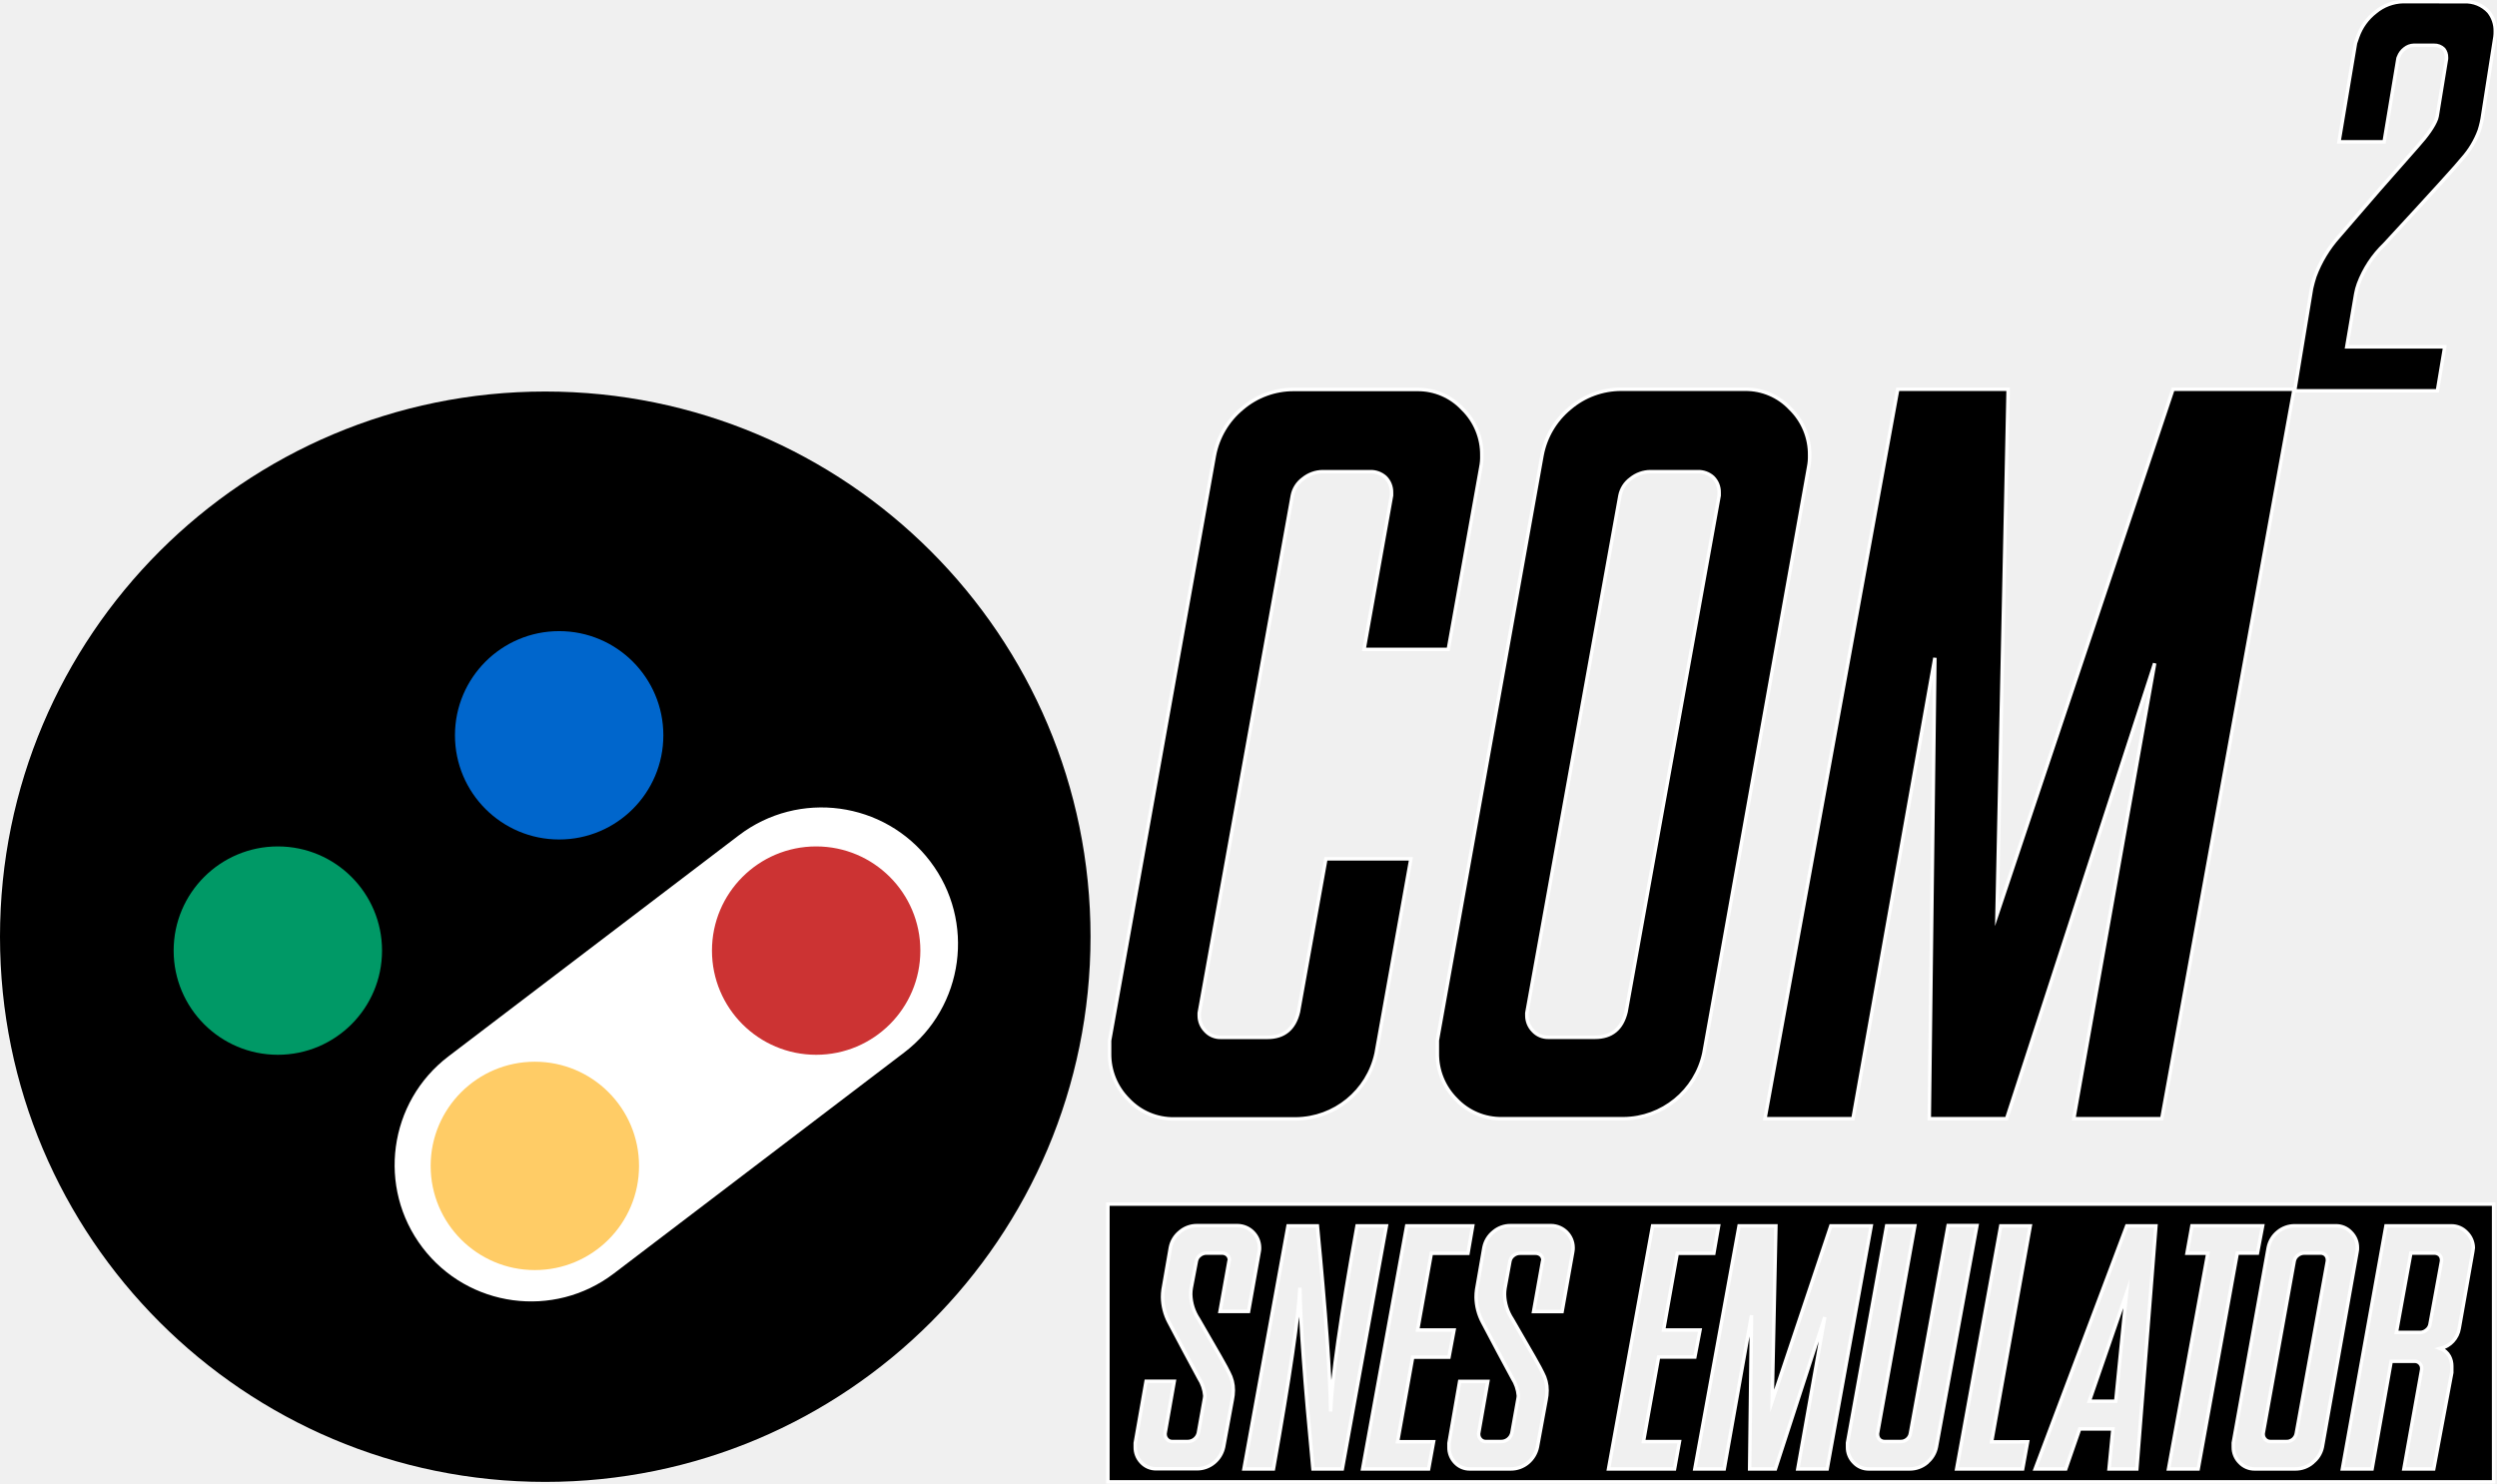
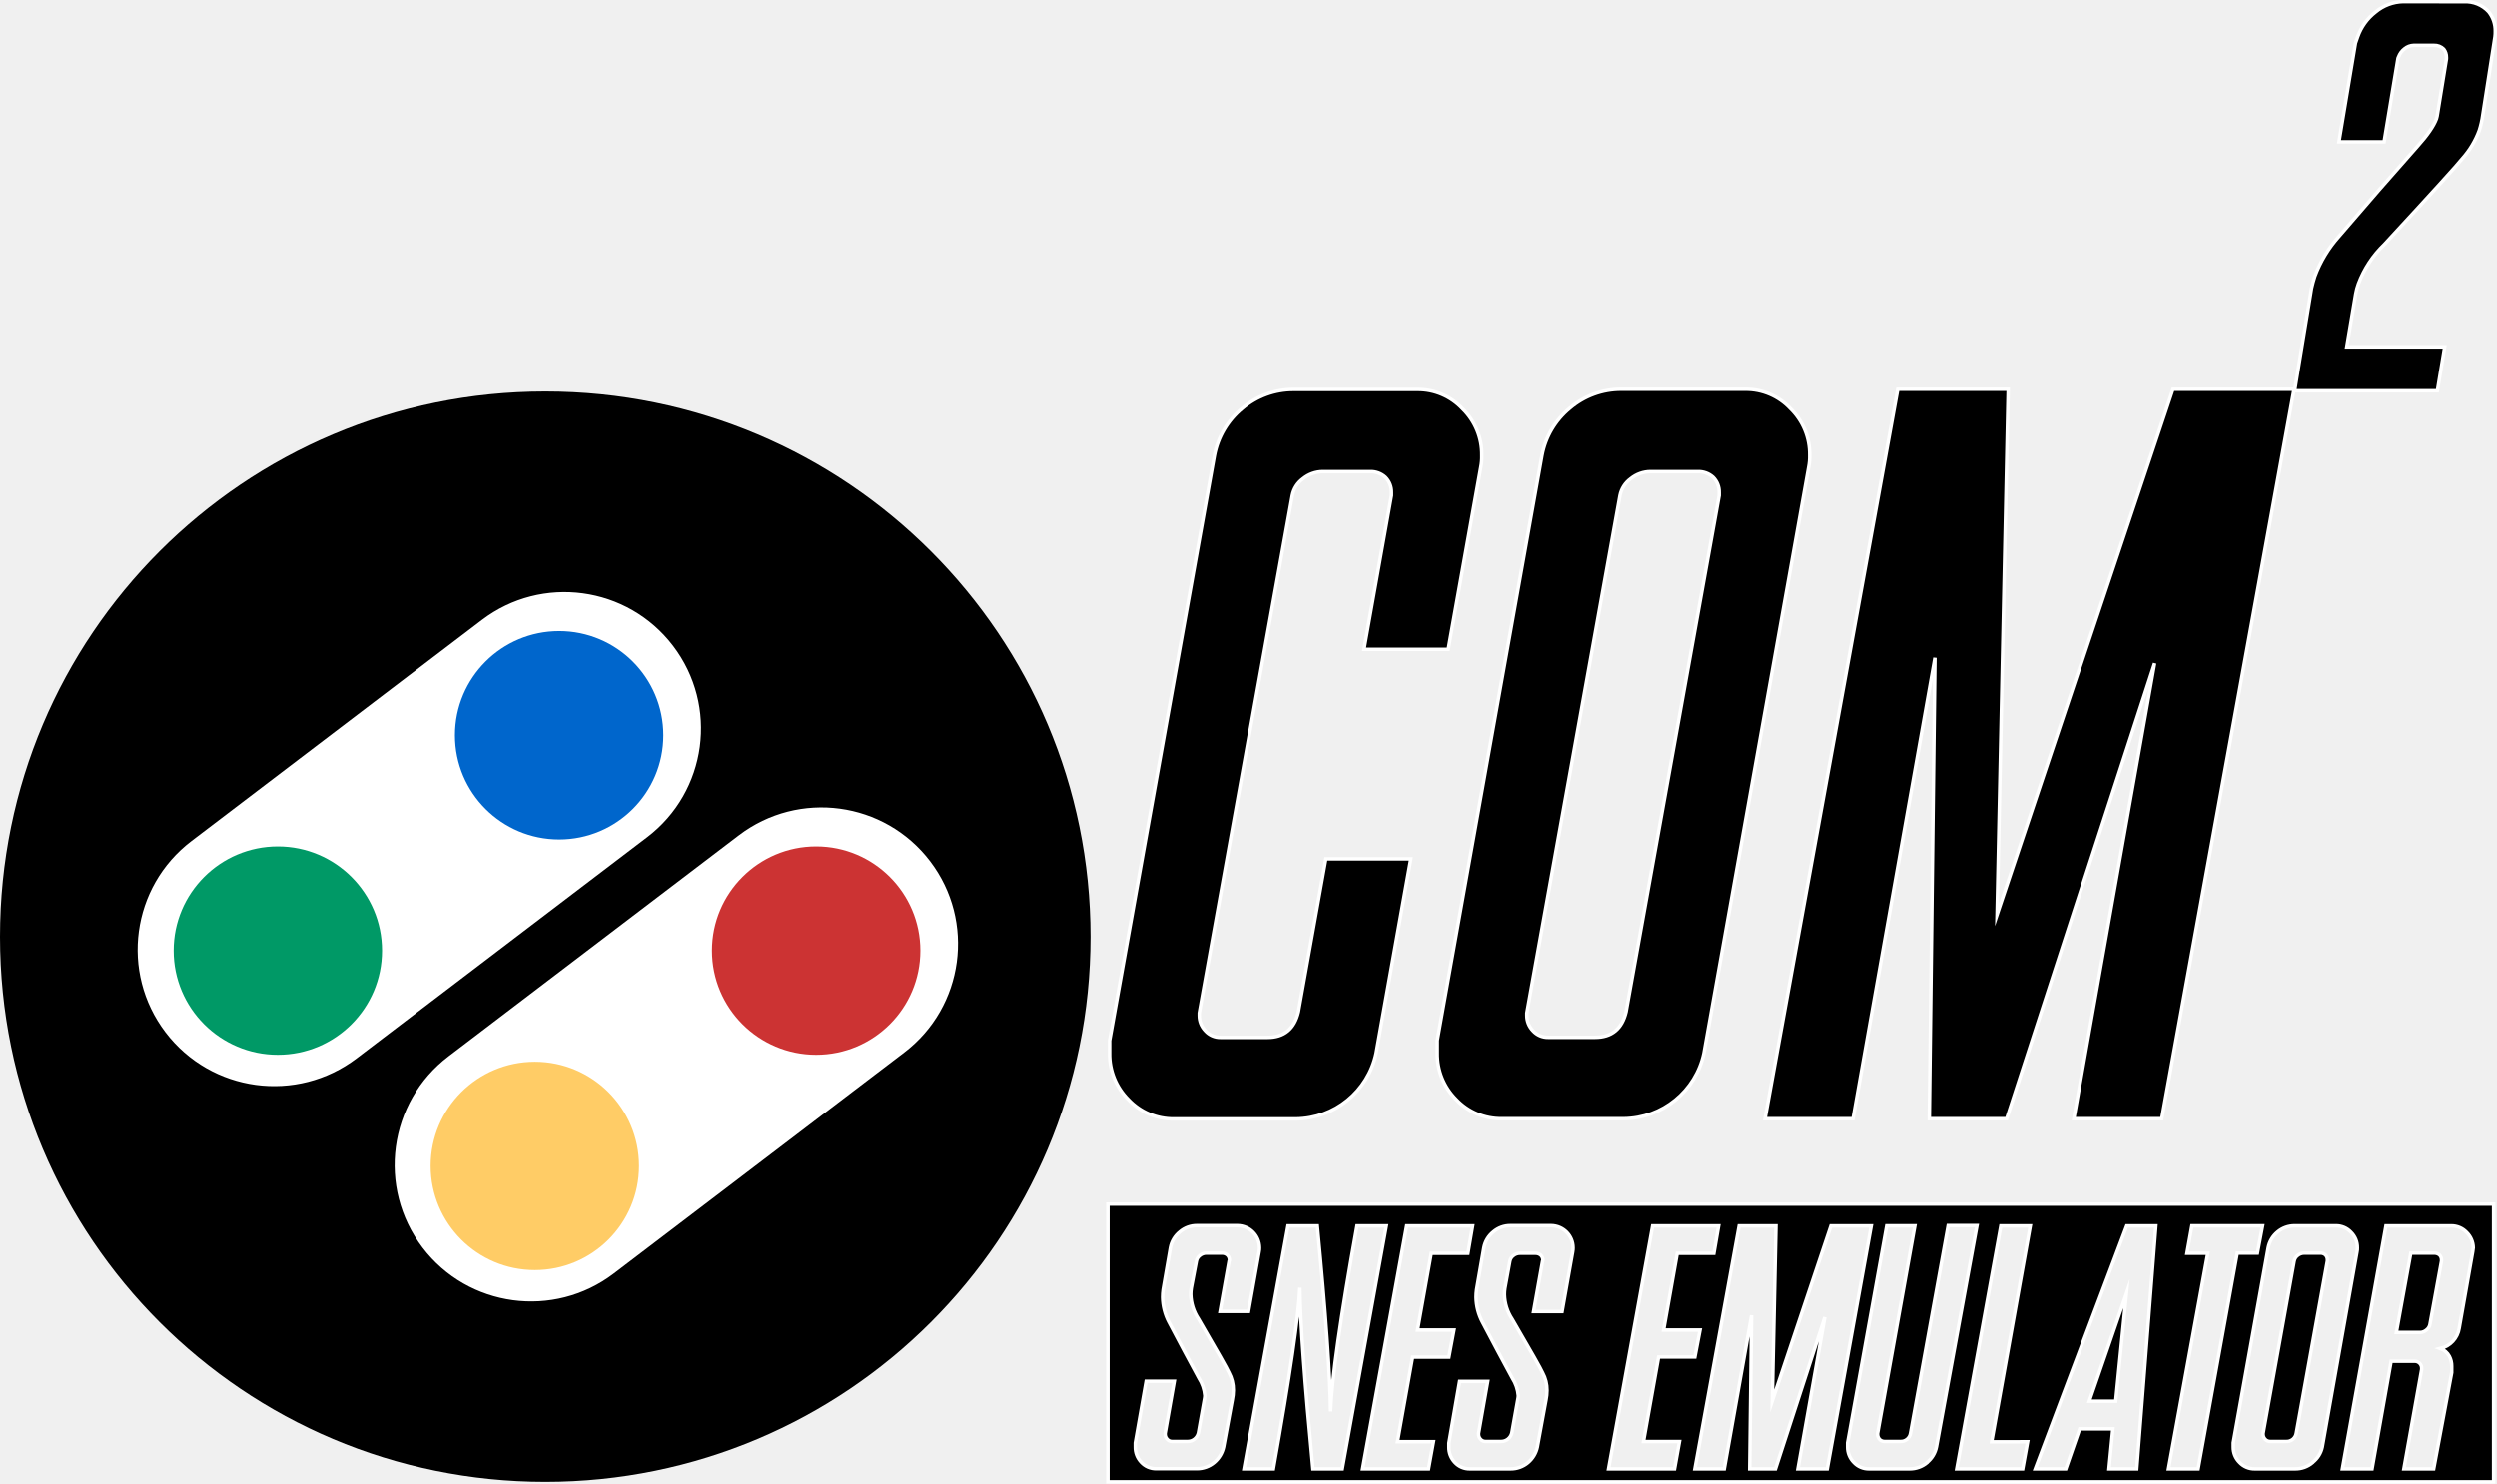
<svg xmlns="http://www.w3.org/2000/svg" viewBox="0 0 718.97 427.25">
  <defs>
    <style>.cls-1{stroke:#fff;stroke-miterlimit:10;}.cls-2{fill:#fff;}.cls-3{fill:#06c;}.cls-4{fill:#096;}.cls-5{fill:#c33;}.cls-6{fill:#fc6;}</style>
  </defs>
  <g id="Calque_2" data-name="Calque 2">
    <g id="Calque_2-2" data-name="Calque 2">
      <path class="cls-1" d="M400.67,166.69v-.88a6,6,0,0,0-1.76-4.39,6.26,6.26,0,0,0-4.39-1.61H380.89a9.1,9.1,0,0,0-5.71,2.05,7.82,7.82,0,0,0-3.07,4.83l-26.81,149v.73a6.23,6.23,0,0,0,1.76,4.39,5.72,5.72,0,0,0,4.39,1.91h13.48q7.17,0,8.93-7.33l7.91-44.09h24.47l-10,56a23.89,23.89,0,0,1-23.15,18.9h-35a17.7,17.7,0,0,1-13.18-5.57,18.4,18.4,0,0,1-5.42-13.33v-3.66l30.17-168.46a23.15,23.15,0,0,1,8.06-13.62,22.69,22.69,0,0,1,14.79-5.42h35.6a17.55,17.55,0,0,1,13,5.56,18.38,18.38,0,0,1,5.56,13.48,14.48,14.48,0,0,1-.29,3.37l-9.37,52.44H392.76Z" transform="translate(0 -23.98)" />
      <path class="cls-1" d="M502.48,136.08a17.53,17.53,0,0,1,13,5.56,18.39,18.39,0,0,1,5.57,13.48,15.06,15.06,0,0,1-.29,3.37L490.61,327.24a23.87,23.87,0,0,1-23.14,18.9h-35a17.73,17.73,0,0,1-13.19-5.57,18.44,18.44,0,0,1-5.42-13.33v-3.66L444,155.12a23.1,23.1,0,0,1,8.06-13.62,22.69,22.69,0,0,1,14.79-5.42ZM439.63,316.4a6.27,6.27,0,0,0,1.76,4.39,5.74,5.74,0,0,0,4.4,1.91h13.47q7.19,0,8.94-7.33L495,166.69v-.88a6,6,0,0,0-1.76-4.39,6.28,6.28,0,0,0-4.4-1.61H475.23a9.1,9.1,0,0,0-5.71,2.05,7.88,7.88,0,0,0-3.08,4.83l-26.81,149Z" transform="translate(0 -23.98)" />
      <path class="cls-1" d="M557.12,213.42,533.53,346.14H508.19l38.23-210.06h31.79L575,287.4l50.68-151.32h34.86L622.45,346.14H597.11L620.4,215,577.77,346.14H555.5Z" transform="translate(0 -23.98)" />
      <path class="cls-1" d="M709.48,24.48a9,9,0,0,1,7.11,2.9A8.7,8.7,0,0,1,718.47,33c0,.52,0,1-.08,1.56l-3.51,22.5a26.42,26.42,0,0,1-1,4.46A25.26,25.26,0,0,1,709,69.64q-2,2.58-22.43,24.69a30.71,30.71,0,0,0-7.5,11.4,16.71,16.71,0,0,0-.78,2.9l-2.58,15.23h28.21l-2.11,12.66h-41.1L665.58,107c.26-1.14.57-2.29.94-3.43a36.06,36.06,0,0,1,7-11.57L685,78.7q9-10.23,11-12.5,4.37-4.85,5.54-8a8.88,8.88,0,0,0,.32-1.49l2.57-15.78v-.47a3.75,3.75,0,0,0-.78-2.34,3.8,3.8,0,0,0-2.81-1.1H695a4.34,4.34,0,0,0-2.65,1,5.25,5.25,0,0,0-1.72,2.34l-.16.39-4,24.07h-13l4.76-28.44.63-1.8A15.46,15.46,0,0,1,684,27.45a12.82,12.82,0,0,1,8-3Z" transform="translate(0 -23.98)" />
      <path class="cls-1" d="M668,384.84H663.5a3,3,0,0,0-1.91.68,2.62,2.62,0,0,0-1,1.61l-8.94,49.66V437a2.1,2.1,0,0,0,.59,1.47,1.92,1.92,0,0,0,1.46.63h4.5a2.81,2.81,0,0,0,3-2.44l8.94-49.56v-.29a2,2,0,0,0-.59-1.47A2.1,2.1,0,0,0,668,384.84Z" transform="translate(0 -23.98)" />
      <path class="cls-1" d="M700.9,384.84h-6.74L690,407.69h6.79a2.83,2.83,0,0,0,1.9-.73,2.64,2.64,0,0,0,1-1.71L703,387.13v-.29a2,2,0,0,0-.59-1.47A2.28,2.28,0,0,0,700.9,384.84Z" transform="translate(0 -23.98)" />
      <polygon class="cls-1" points="609.2 403.53 612.28 372.52 601.58 403.53 609.2 403.53" />
      <path class="cls-1" d="M319,370.73v80H718v-80Zm35.81,56.39-2.49,13.53a8,8,0,0,1-2.69,4.49,7.71,7.71,0,0,1-5,1.81H332.93a5.73,5.73,0,0,1-4.34-1.86,6.22,6.22,0,0,1-1.71-4.44v-1.13L330,421.75h8.11l-2.64,15V437a2.1,2.1,0,0,0,.59,1.47,1.86,1.86,0,0,0,1.41.63h4.5a3.09,3.09,0,0,0,1.95-.68,3.17,3.17,0,0,0,1.12-1.76l1.76-9.86a4.57,4.57,0,0,0,.1-.93,10.91,10.91,0,0,0-1.71-5c-.52-.94-1.92-3.55-4.2-7.81l-4.4-8.3a16,16,0,0,1-1.85-7.23,15.65,15.65,0,0,1,.15-2.15l2.1-12.11a7.63,7.63,0,0,1,2.73-4.54,7.46,7.46,0,0,1,4.93-1.8h11.72a6.42,6.42,0,0,1,6.3,6.34,4.68,4.68,0,0,1-.1,1.13l-3.07,17.23h-8.21l2.59-14.5a.48.48,0,0,0,.1-.29,2,2,0,0,0-.64-1.47,2.22,2.22,0,0,0-1.46-.53h-4.49a2.89,2.89,0,0,0-1.91.68,2.62,2.62,0,0,0-1,1.61L343,394.9a10.58,10.58,0,0,0-.15,1.8,13.42,13.42,0,0,0,2.25,7.13q8.06,13.82,8.74,15.43a10.46,10.46,0,0,1,1.27,5.08A14,14,0,0,1,354.81,427.12ZM378.05,447q-3.62-37.76-3.76-52.2-.5,12.11-7.62,52.2h-8.49l12.69-70h8.45q3.66,37.89,3.81,53.46.48-13.77,7.61-53.46h8.45L386.5,447Zm33.3,0h-19l12.69-70h19l-1.36,7.91H412.13L408.18,407h10.49l-1.46,7.81H406.76l-4.35,24.36h10.36Zm41.5-62.55-3.07,17.23h-8.21l2.59-14.5a.48.48,0,0,0,.1-.29,2,2,0,0,0-.63-1.47,2.27,2.27,0,0,0-1.47-.53h-4.49a2.9,2.9,0,0,0-1.91.68,2.62,2.62,0,0,0-1,1.61l-1.42,7.77a10.59,10.59,0,0,0-.14,1.8,13.41,13.41,0,0,0,2.24,7.13q8.06,13.82,8.74,15.43a10.46,10.46,0,0,1,1.27,5.08,14,14,0,0,1-.29,2.78l-2.49,13.53a8,8,0,0,1-2.69,4.49,7.71,7.71,0,0,1-5,1.81H423.26a5.73,5.73,0,0,1-4.34-1.86,6.22,6.22,0,0,1-1.71-4.44v-1.13l3.08-17.77h8.1l-2.64,15V437a2.1,2.1,0,0,0,.59,1.47,1.86,1.86,0,0,0,1.42.63h4.49a3.07,3.07,0,0,0,1.95-.68,3.17,3.17,0,0,0,1.12-1.76l1.76-9.86a4,4,0,0,0,.1-.93,10.91,10.91,0,0,0-1.71-5c-.52-.94-1.92-3.55-4.2-7.81q-3.81-7.19-4.39-8.3a15.87,15.87,0,0,1-1.86-7.23,15.65,15.65,0,0,1,.15-2.15l2.1-12.11a7.68,7.68,0,0,1,2.73-4.54,7.46,7.46,0,0,1,4.93-1.8h11.72a6.4,6.4,0,0,1,6.3,6.34A4.68,4.68,0,0,1,452.85,384.4ZM482.15,447h-19l12.69-70h19l-1.37,7.91H482.93L479,407h10.49L488,414.77H477.56l-4.35,24.36h10.36Zm35.5,0,7.76-43.71L511.2,447h-7.42l.54-44.24L496.46,447H488l12.74-70h10.6l-1.07,50.44,16.89-50.44h11.62L526.1,447Zm37.21-1.81a7.75,7.75,0,0,1-5,1.81H538.06a5.8,5.8,0,0,1-4.3-1.86,6.16,6.16,0,0,1-1.8-4.44v-1.22l11.27-62.5h8.11L540.6,436.79V437a2.23,2.23,0,0,0,.53,1.47,2,2,0,0,0,1.47.63h4.49a2.82,2.82,0,0,0,3-2.44l10.84-59.76h8.3l-11.67,63.72A7.69,7.69,0,0,1,554.86,445.14Zm28.95-6L582.39,447h-19l12.7-70h8.49l-11.13,62.2ZM615.26,447h-8l1.12-11.53h-9.57l-4,11.53H586l26.37-70h8.39Zm9.13,0,11.32-62.11h-6l1.42-7.91h20.36L650,384.84h-5.81L632.93,447Zm41.5-1.81a7.64,7.64,0,0,1-5,1.81H649.24a5.87,5.87,0,0,1-4.39-1.86,6.13,6.13,0,0,1-1.81-4.44v-1.22l10.06-56.16a7.75,7.75,0,0,1,2.68-4.54,7.59,7.59,0,0,1,4.93-1.8h11.87a5.89,5.89,0,0,1,4.35,1.85,6.15,6.15,0,0,1,1.85,4.49,4.68,4.68,0,0,1-.1,1.13l-10,56.25A7.58,7.58,0,0,1,665.89,445.14ZM712,384.4l-3.9,22.07a7.16,7.16,0,0,1-5.42,5.86,4.75,4.75,0,0,1,2.59,2.24,6,6,0,0,1,.68,2.83,6.57,6.57,0,0,1,0,.74,10.18,10.18,0,0,1,0,1.12L700.75,447h-8.59l5.13-28.67V418a2,2,0,0,0-.59-1.42,1.92,1.92,0,0,0-1.41-.58H688.5L683,447h-8.55l12.55-70h18.8a6,6,0,0,1,4.4,1.85,6.37,6.37,0,0,1,1.95,4.45A8.45,8.45,0,0,1,712,384.4Z" transform="translate(0 -23.98)" />
      <circle cx="157" cy="269.75" r="157" />
-       <rect class="cls-2" x="81.42" y="173.78" _width="78.6" _height="183.69" rx="39.3" transform="translate(258.97 -15.3) rotate(52.72)" />
+       <rect class="cls-2" x="81.42" y="173.78" width="78.6" height="183.69" rx="39.3" transform="translate(258.97 -15.3) rotate(52.72)" />
      <circle class="cls-3" cx="161" cy="211.75" r="30" />
      <circle class="cls-4" cx="80" cy="273.75" r="30" />
      <rect class="cls-2" x="155.42" y="235.78" width="78.6" height="183.69" rx="39.3" transform="translate(337.48 -49.73) rotate(52.72)" />
      <circle class="cls-5" cx="235" cy="273.75" r="30" />
      <circle class="cls-6" cx="154" cy="335.75" r="30" />
    </g>
  </g>
</svg>
